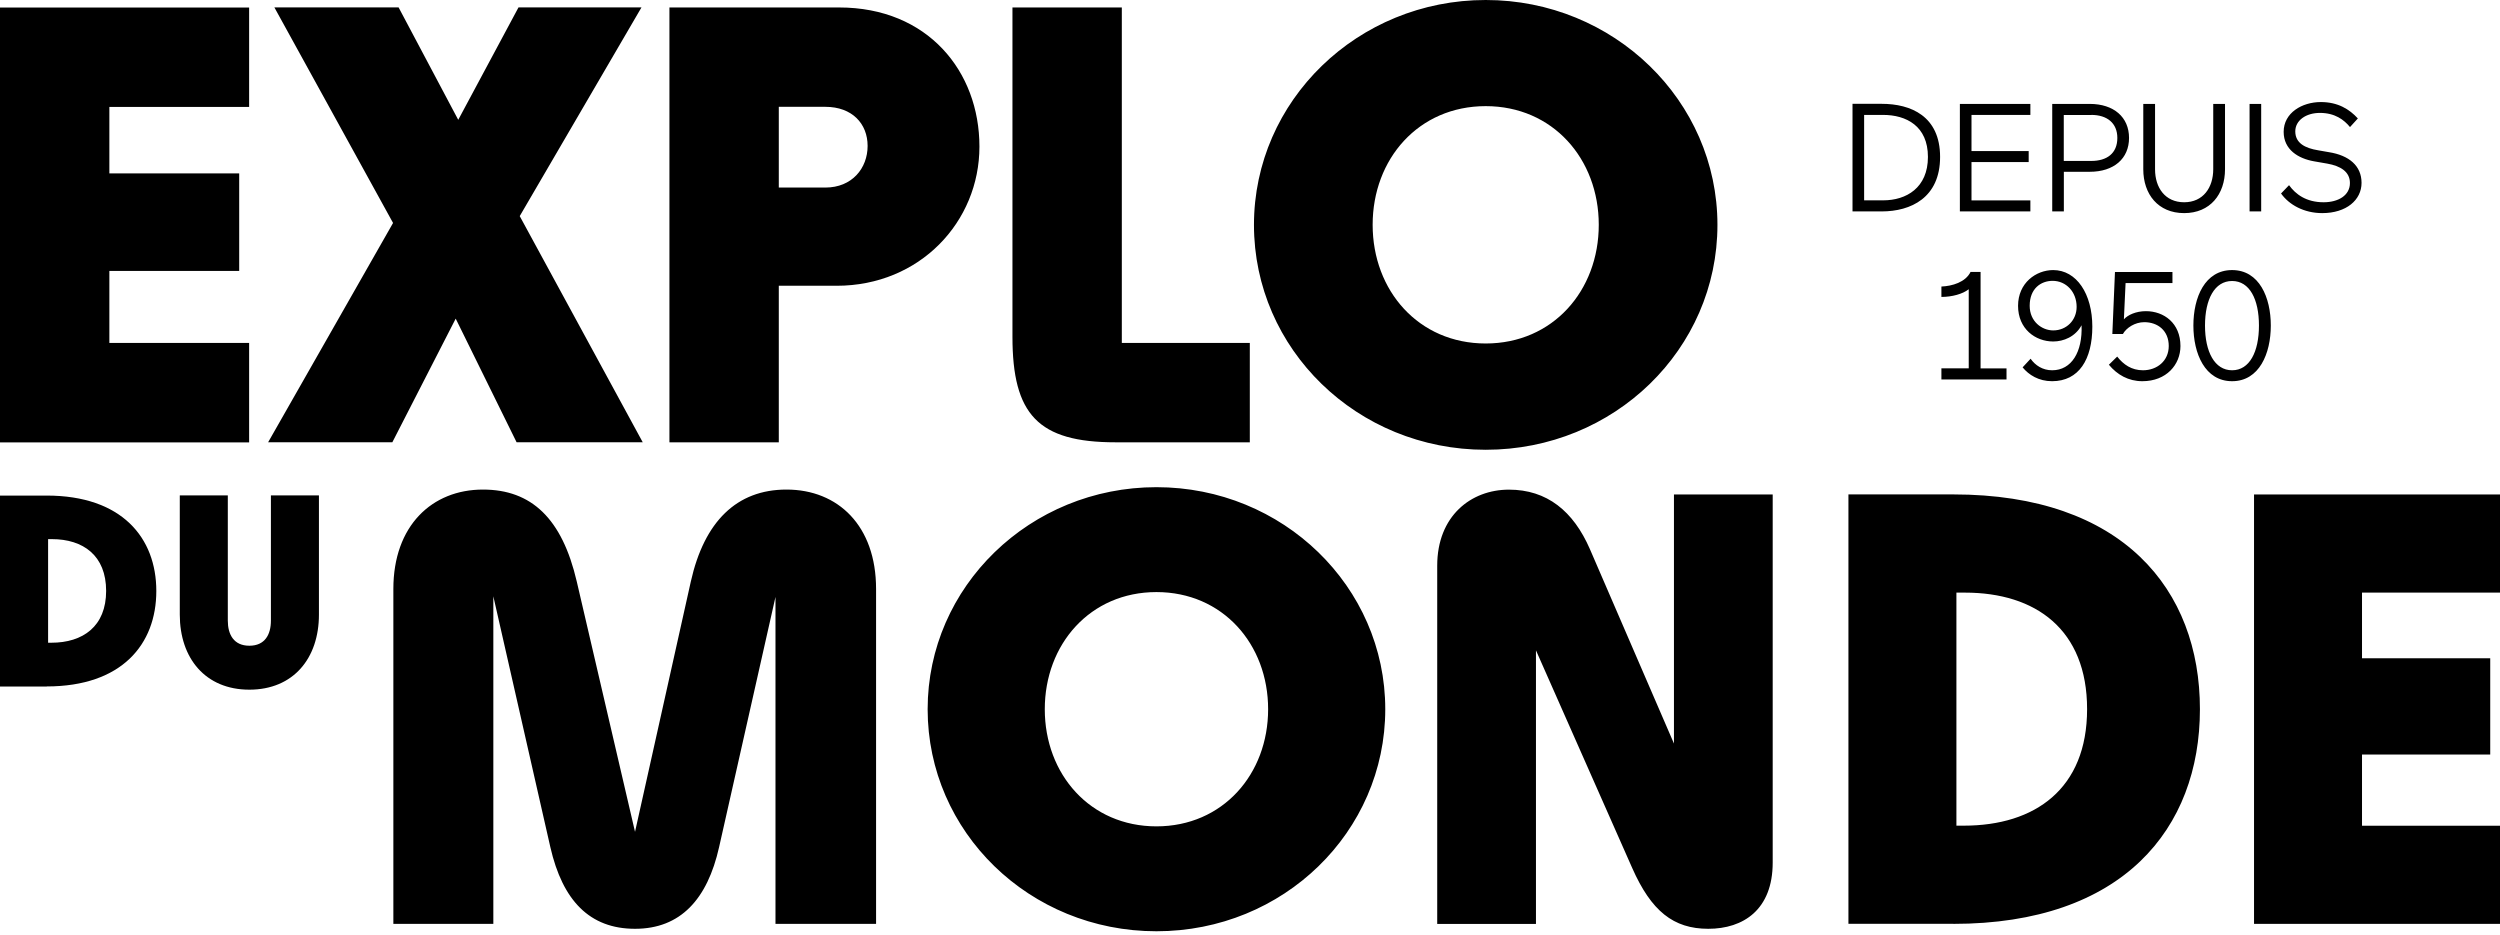
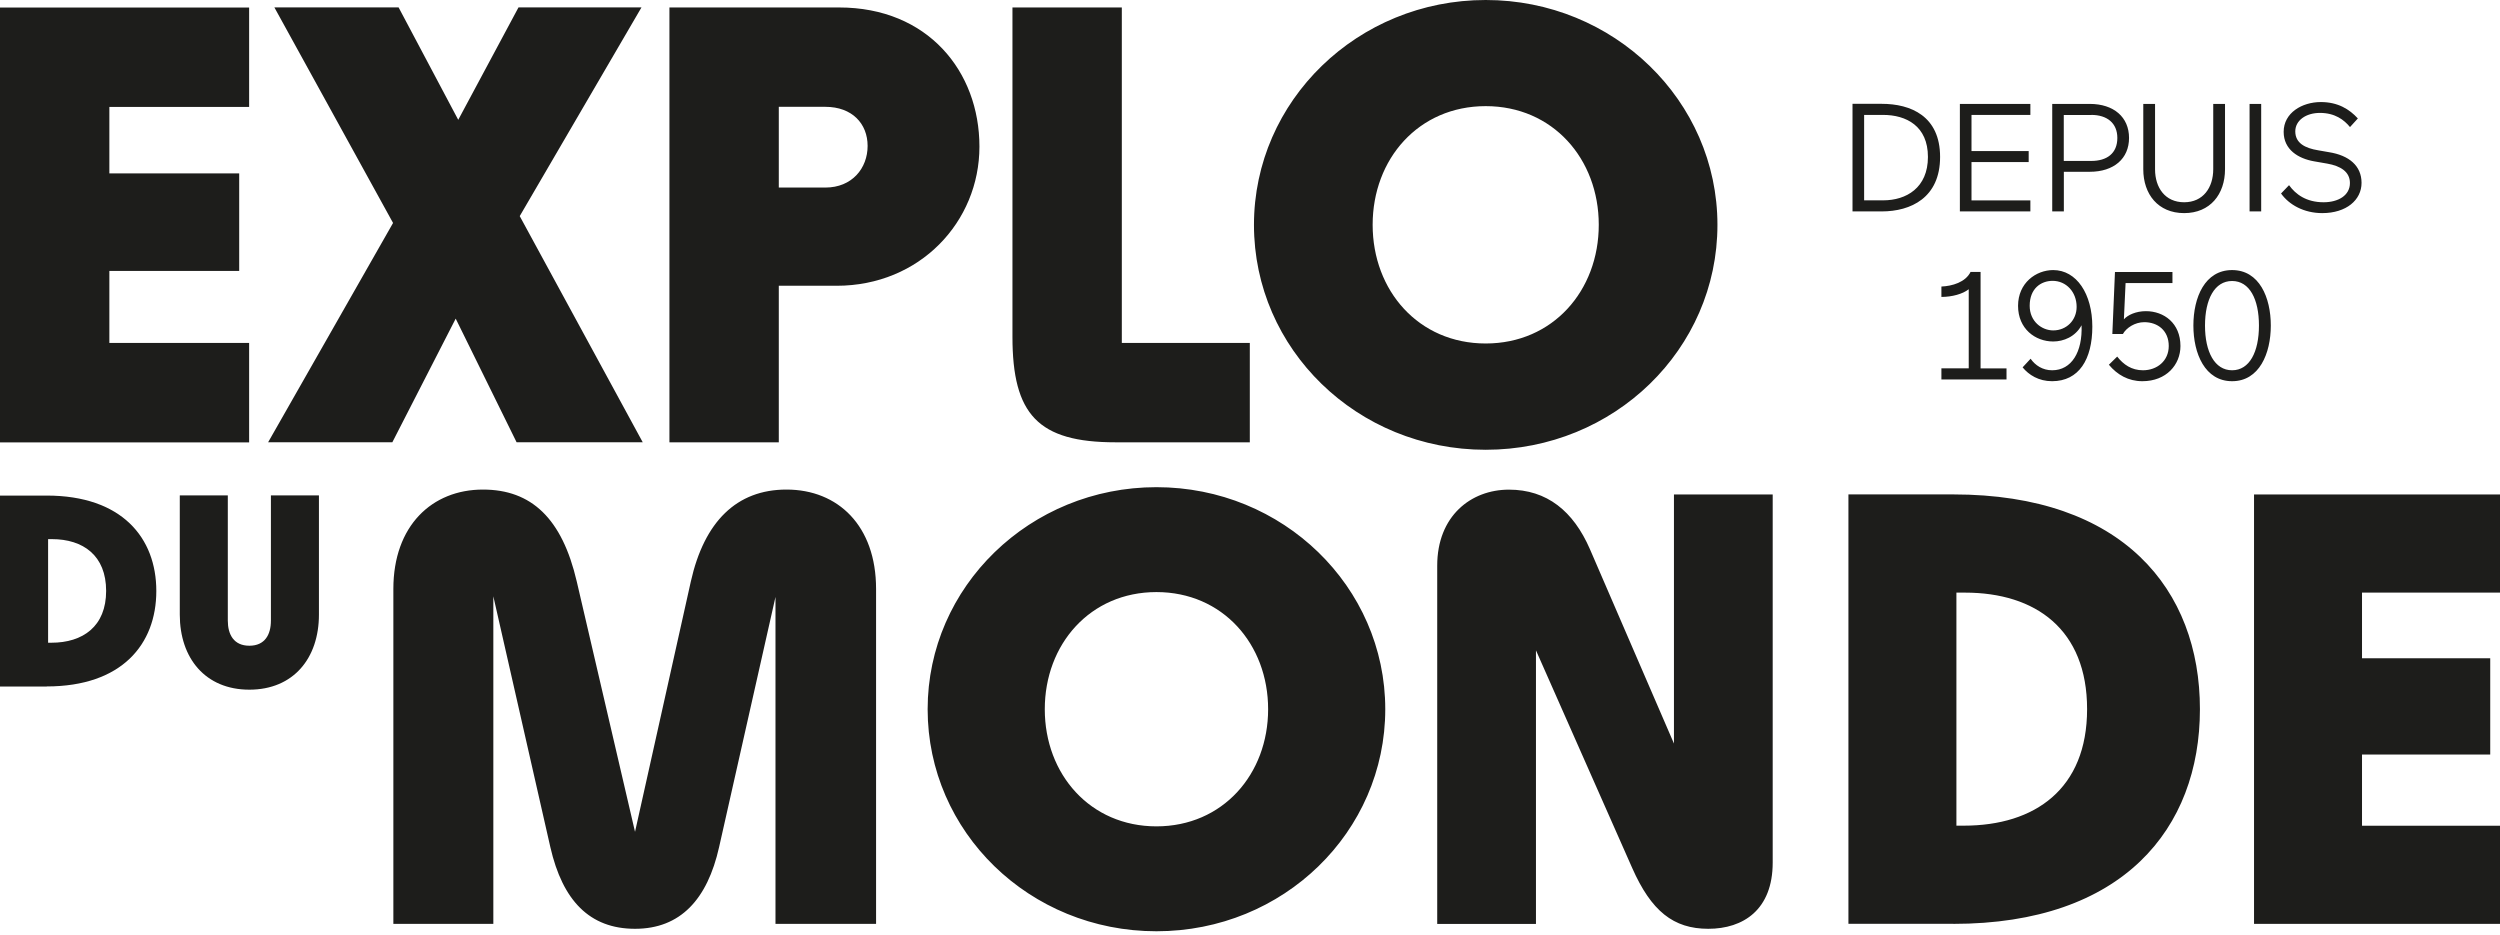
- <svg xmlns="http://www.w3.org/2000/svg" width="500" height="187" viewBox="0 0 500 187" fill="">
-   <path d="M438.677 65.112C438.677 70.715 440.986 76.241 446.419 76.241C451.853 76.241 454.162 70.715 454.162 65.112C454.162 59.509 451.868 54.014 446.419 54.014C440.97 54.014 438.677 59.478 438.677 65.112ZM451.791 65.112C451.791 70.361 449.914 74.055 446.419 74.055C442.925 74.055 441.001 70.361 441.001 65.112C441.001 59.863 442.91 56.199 446.419 56.199C449.929 56.199 451.791 59.863 451.791 65.112ZM433.751 69.191C433.751 72.208 431.381 74.055 428.595 74.055C426.317 74.055 424.685 72.916 423.438 71.315L421.776 72.947C423.438 74.948 425.67 76.241 428.472 76.241C433.274 76.241 436.091 72.931 436.091 69.206C436.091 64.619 432.782 62.233 429.18 62.233C427.179 62.233 425.547 63.003 424.777 63.865L425.116 56.615H434.49V54.398H422.992L422.468 66.805H424.577C425.254 65.574 426.978 64.434 428.856 64.434C431.565 64.434 433.751 66.128 433.751 69.206M410.647 66.082C408.369 66.082 405.937 64.296 405.937 61.156C405.937 57.708 408.184 56.169 410.524 56.169C413.233 56.169 415.326 58.385 415.326 61.371C415.326 64.05 413.294 66.082 410.647 66.082ZM410.647 54.014C407.199 54.014 403.612 56.584 403.612 61.171C403.612 65.758 407.045 68.298 410.647 68.298C412.709 68.298 415.08 67.344 416.311 65.05C416.527 70.391 414.31 74.055 410.431 74.055C408.523 74.055 407.045 73.07 406.121 71.746L404.521 73.47C405.752 74.978 407.738 76.241 410.416 76.241C415.773 76.241 418.466 71.885 418.466 65.327C418.466 58.77 415.311 54.014 410.631 54.014M388.281 73.686V75.887H401.303V73.686H396.116V54.383H394.115C393.099 56.446 390.452 57.215 388.281 57.308V59.386C390.405 59.386 392.545 58.801 393.746 57.846V73.67H388.281V73.686Z" />
-   <path d="M465.46 32.725C468.076 33.187 469.985 34.326 469.985 36.604C469.985 39.098 467.645 40.452 464.721 40.452C461.242 40.452 459.118 38.852 457.809 37.035L456.209 38.698C457.809 40.945 460.78 42.623 464.444 42.623C469.277 42.623 472.309 39.991 472.309 36.574C472.309 33.156 469.8 31.063 465.767 30.432L463.643 30.062C460.996 29.631 459.056 28.615 459.056 26.276C459.056 24.09 461.18 22.581 463.982 22.581C466.999 22.581 468.815 23.967 470 25.414L471.57 23.69C469.877 21.843 467.584 20.411 464.167 20.411C460.411 20.411 456.732 22.566 456.732 26.368C456.732 29.939 459.657 31.709 462.812 32.264L465.46 32.725ZM449.913 42.284H452.237V20.781H449.913V42.284ZM442.648 33.849C442.648 37.497 440.647 40.452 436.829 40.452C433.012 40.452 431.011 37.512 431.011 33.88V20.781H428.656V33.849C428.656 38.852 431.626 42.623 436.829 42.623C442.032 42.623 445.003 38.852 445.003 33.849V20.781H442.648V33.849ZM418.266 22.982C421.406 22.982 423.468 24.613 423.468 27.584C423.468 30.709 421.344 32.187 418.266 32.187H412.755V22.997H418.266V22.982ZM417.942 34.357C422.776 34.357 425.808 31.725 425.808 27.584C425.808 23.444 422.776 20.781 417.942 20.781H410.446V42.284H412.77V34.357H417.942ZM391.975 42.284H406.075V40.083H394.299V32.417H405.736V30.216H394.299V22.982H406.075V20.781H391.975V42.284ZM376.613 22.982C381.246 22.982 385.587 25.198 385.587 31.386C385.587 37.574 381.246 40.068 376.644 40.068H372.826V22.982H376.613ZM370.502 42.284H376.336C382.154 42.284 388.019 39.56 388.019 31.386C388.019 23.213 382.154 20.765 376.336 20.765H370.502V42.269V42.284Z" />
-   <path d="M49.872 137.934C58.661 137.934 63.787 131.669 63.787 122.926V99.083H54.182V124.127C54.182 126.913 52.981 129.145 49.872 129.145C46.763 129.145 45.562 126.913 45.562 124.127V99.083H35.957V122.926C35.957 131.654 41.083 137.934 49.872 137.934Z" />
-   <path d="M297.141 68.698C283.718 68.698 274.529 58.138 274.529 44.962C274.529 31.786 283.718 21.227 297.141 21.227C310.563 21.227 319.753 31.786 319.753 44.962C319.753 58.138 310.563 68.698 297.141 68.698ZM297.141 89.955C322.862 89.955 343.488 69.821 343.488 44.977C343.488 20.134 322.739 0 297.141 0C271.543 0 250.793 20.134 250.793 44.977C250.793 69.821 271.419 89.955 297.141 89.955ZM249.962 88.462V68.59H224.364V1.493H202.491V67.343C202.491 82.874 207.586 88.462 223.117 88.462H249.947H249.962ZM155.759 21.365H165.071C170.413 21.365 173.522 24.721 173.522 29.185C173.522 33.648 170.413 37.512 165.071 37.512H155.759V21.365ZM155.759 88.462V57.153H167.319C183.974 57.153 195.887 44.362 195.887 29.323C195.887 14.284 185.574 1.493 167.811 1.493H133.886V88.462H155.759ZM103.947 43.223L128.298 1.478H103.701L91.648 23.966L79.719 1.478H54.875L78.611 44.593L53.628 88.447H78.472L91.14 63.726L103.316 88.447H128.544L103.947 43.223ZM49.826 88.462V68.59H21.873V54.182H47.84V34.68H21.873V21.381H49.826V1.508H0V88.477H49.826V88.462Z" />
-   <path d="M9.605 107.826H10.375C16.64 107.826 21.227 111.105 21.227 118.185C21.227 125.266 16.593 128.545 10.267 128.545H9.62V107.811L9.605 107.826ZM9.328 137.288C24.382 137.288 31.263 128.837 31.263 118.201C31.263 107.564 24.382 99.114 9.328 99.114H0V137.303H9.328V137.288Z" />
-   <path d="M500.001 184.774V165.148H472.402V150.91H498.046V131.654H472.402V118.524H500.001V98.898H450.806V184.774H500.001ZM391.282 118.524H393.006C407.121 118.524 417.419 125.882 417.419 141.829C417.419 157.775 406.998 165.133 392.76 165.133H391.282V118.509V118.524ZM390.666 184.774C424.53 184.774 439.985 165.764 439.985 141.829C439.985 117.893 424.53 98.883 390.666 98.883H369.686V184.759H390.666V184.774ZM334.791 148.709L317.982 109.827C314.673 102.223 309.393 97.929 301.789 97.929C294.185 97.929 287.443 103.208 287.443 113.137V184.79H307.192V130.069L326.448 173.614C330.25 182.204 334.668 185.759 341.656 185.759C348.644 185.759 354.54 181.957 354.54 172.506V98.898H334.791V148.709ZM231.29 165.272C218.037 165.272 208.956 154.851 208.956 141.844C208.956 128.837 218.037 118.416 231.29 118.416C244.544 118.416 253.625 128.837 253.625 141.844C253.625 154.851 244.544 165.272 231.29 165.272ZM231.29 186.252C256.688 186.252 277.053 166.38 277.053 141.844C277.053 117.308 256.565 97.436 231.29 97.436C206.016 97.436 185.528 117.308 185.528 141.844C185.528 166.38 205.893 186.252 231.29 186.252ZM157.298 97.913C147.354 97.913 140.858 104.286 138.165 116.307L127.005 166.365L115.353 116.307C112.413 103.67 106.271 97.913 96.589 97.913C86.399 97.913 78.672 105.148 78.672 117.785V184.774H98.667V119.263L110.073 169.443C112.52 180.11 117.923 185.759 127.005 185.759C136.087 185.759 141.474 179.864 143.814 169.443L155.097 119.386V184.774H175.215V117.785C175.215 105.148 167.611 97.913 157.298 97.913Z" />
+ <svg xmlns="http://www.w3.org/2000/svg" width="500" height="187" viewBox="0 0 500 187" fill="none">
+   <path d="M438.677 65.112C438.677 70.715 440.986 76.241 446.419 76.241C451.853 76.241 454.162 70.715 454.162 65.112C454.162 59.509 451.868 54.014 446.419 54.014C440.97 54.014 438.677 59.478 438.677 65.112ZM451.791 65.112C451.791 70.361 449.914 74.055 446.419 74.055C442.925 74.055 441.001 70.361 441.001 65.112C441.001 59.863 442.91 56.199 446.419 56.199C449.929 56.199 451.791 59.863 451.791 65.112ZM433.751 69.191C433.751 72.208 431.381 74.055 428.595 74.055C426.317 74.055 424.685 72.916 423.438 71.315L421.776 72.947C423.438 74.948 425.67 76.241 428.472 76.241C433.274 76.241 436.091 72.931 436.091 69.206C436.091 64.619 432.782 62.233 429.18 62.233C427.179 62.233 425.547 63.003 424.777 63.865L425.116 56.615H434.49V54.398H422.992L422.468 66.805H424.577C425.254 65.574 426.978 64.434 428.856 64.434C431.565 64.434 433.751 66.128 433.751 69.206M410.647 66.082C408.369 66.082 405.937 64.296 405.937 61.156C405.937 57.708 408.184 56.169 410.524 56.169C413.233 56.169 415.326 58.385 415.326 61.371C415.326 64.05 413.294 66.082 410.647 66.082ZM410.647 54.014C407.199 54.014 403.612 56.584 403.612 61.171C403.612 65.758 407.045 68.298 410.647 68.298C412.709 68.298 415.08 67.344 416.311 65.05C416.527 70.391 414.31 74.055 410.431 74.055C408.523 74.055 407.045 73.07 406.121 71.746L404.521 73.47C405.752 74.978 407.738 76.241 410.416 76.241C415.773 76.241 418.466 71.885 418.466 65.327C418.466 58.77 415.311 54.014 410.631 54.014M388.281 73.686V75.887H401.303V73.686H396.116V54.383H394.115C393.099 56.446 390.452 57.215 388.281 57.308V59.386C390.405 59.386 392.545 58.801 393.746 57.846V73.67H388.281V73.686Z" fill="#1D1D1B" />
+   <path d="M465.46 32.725C468.076 33.187 469.985 34.326 469.985 36.604C469.985 39.098 467.645 40.452 464.721 40.452C461.242 40.452 459.118 38.852 457.809 37.035L456.209 38.698C457.809 40.945 460.78 42.623 464.444 42.623C469.277 42.623 472.309 39.991 472.309 36.574C472.309 33.156 469.8 31.063 465.767 30.432L463.643 30.062C460.996 29.631 459.056 28.615 459.056 26.276C459.056 24.09 461.18 22.581 463.982 22.581C466.999 22.581 468.815 23.967 470 25.414L471.57 23.69C469.877 21.843 467.584 20.411 464.167 20.411C460.411 20.411 456.732 22.566 456.732 26.368C456.732 29.939 459.657 31.709 462.812 32.264L465.46 32.725ZM449.913 42.284H452.237V20.781H449.913V42.284ZM442.648 33.849C442.648 37.497 440.647 40.452 436.829 40.452C433.012 40.452 431.011 37.512 431.011 33.88V20.781H428.656V33.849C428.656 38.852 431.626 42.623 436.829 42.623C442.032 42.623 445.003 38.852 445.003 33.849V20.781H442.648V33.849ZM418.266 22.982C421.406 22.982 423.468 24.613 423.468 27.584C423.468 30.709 421.344 32.187 418.266 32.187H412.755V22.997H418.266V22.982ZM417.942 34.357C422.776 34.357 425.808 31.725 425.808 27.584C425.808 23.444 422.776 20.781 417.942 20.781H410.446V42.284H412.77V34.357H417.942ZM391.975 42.284H406.075V40.083H394.299V32.417H405.736V30.216H394.299V22.982H406.075V20.781H391.975V42.284ZM376.613 22.982C381.246 22.982 385.587 25.198 385.587 31.386C385.587 37.574 381.246 40.068 376.644 40.068H372.826V22.982H376.613ZM370.502 42.284H376.336C382.154 42.284 388.019 39.56 388.019 31.386C388.019 23.213 382.154 20.765 376.336 20.765H370.502V42.269V42.284Z" fill="#1D1D1B" />
+   <path d="M49.872 137.934C58.661 137.934 63.787 131.669 63.787 122.926V99.083H54.182V124.127C54.182 126.913 52.981 129.145 49.872 129.145C46.763 129.145 45.562 126.913 45.562 124.127V99.083H35.957V122.926C35.957 131.654 41.083 137.934 49.872 137.934Z" fill="#1D1D1B" />
+   <path d="M297.141 68.698C283.718 68.698 274.529 58.138 274.529 44.962C274.529 31.786 283.718 21.227 297.141 21.227C310.563 21.227 319.753 31.786 319.753 44.962C319.753 58.138 310.563 68.698 297.141 68.698ZM297.141 89.955C322.862 89.955 343.488 69.821 343.488 44.977C343.488 20.134 322.739 0 297.141 0C271.543 0 250.793 20.134 250.793 44.977C250.793 69.821 271.419 89.955 297.141 89.955ZM249.962 88.462V68.59H224.364V1.493H202.491V67.343C202.491 82.874 207.586 88.462 223.117 88.462H249.947H249.962ZM155.759 21.365H165.071C170.413 21.365 173.522 24.721 173.522 29.185C173.522 33.648 170.413 37.512 165.071 37.512H155.759V21.365ZM155.759 88.462V57.153H167.319C183.974 57.153 195.887 44.362 195.887 29.323C195.887 14.284 185.574 1.493 167.811 1.493H133.886V88.462H155.759ZM103.947 43.223L128.298 1.478H103.701L91.648 23.966L79.719 1.478H54.875L78.611 44.593L53.628 88.447H78.472L91.14 63.726L103.316 88.447H128.544L103.947 43.223ZM49.826 88.462V68.59H21.873V54.182H47.84V34.68H21.873V21.381H49.826V1.508H0V88.477H49.826V88.462Z" fill="#1D1D1B" />
+   <path d="M9.605 107.826H10.375C16.64 107.826 21.227 111.105 21.227 118.185C21.227 125.266 16.593 128.545 10.267 128.545H9.62V107.811L9.605 107.826ZM9.328 137.288C24.382 137.288 31.263 128.837 31.263 118.201C31.263 107.564 24.382 99.114 9.328 99.114H0V137.303H9.328V137.288Z" fill="#1D1D1B" />
+   <path d="M500.001 184.774V165.148H472.402V150.91H498.046V131.654H472.402V118.524H500.001V98.898H450.806V184.774H500.001ZM391.282 118.524H393.006C407.121 118.524 417.419 125.882 417.419 141.829C417.419 157.775 406.998 165.133 392.76 165.133H391.282V118.509V118.524ZM390.666 184.774C424.53 184.774 439.985 165.764 439.985 141.829C439.985 117.893 424.53 98.883 390.666 98.883H369.686V184.759H390.666V184.774ZM334.791 148.709L317.982 109.827C314.673 102.223 309.393 97.929 301.789 97.929C294.185 97.929 287.443 103.208 287.443 113.137V184.79H307.192V130.069L326.448 173.614C330.25 182.204 334.668 185.759 341.656 185.759C348.644 185.759 354.54 181.957 354.54 172.506V98.898H334.791V148.709ZM231.29 165.272C218.037 165.272 208.956 154.851 208.956 141.844C208.956 128.837 218.037 118.416 231.29 118.416C244.544 118.416 253.625 128.837 253.625 141.844C253.625 154.851 244.544 165.272 231.29 165.272ZM231.29 186.252C256.688 186.252 277.053 166.38 277.053 141.844C277.053 117.308 256.565 97.436 231.29 97.436C206.016 97.436 185.528 117.308 185.528 141.844C185.528 166.38 205.893 186.252 231.29 186.252ZM157.298 97.913C147.354 97.913 140.858 104.286 138.165 116.307L127.005 166.365L115.353 116.307C112.413 103.67 106.271 97.913 96.589 97.913C86.399 97.913 78.672 105.148 78.672 117.785V184.774H98.667V119.263L110.073 169.443C112.52 180.11 117.923 185.759 127.005 185.759C136.087 185.759 141.474 179.864 143.814 169.443L155.097 119.386V184.774H175.215V117.785C175.215 105.148 167.611 97.913 157.298 97.913Z" fill="#1D1D1B" />
</svg>
